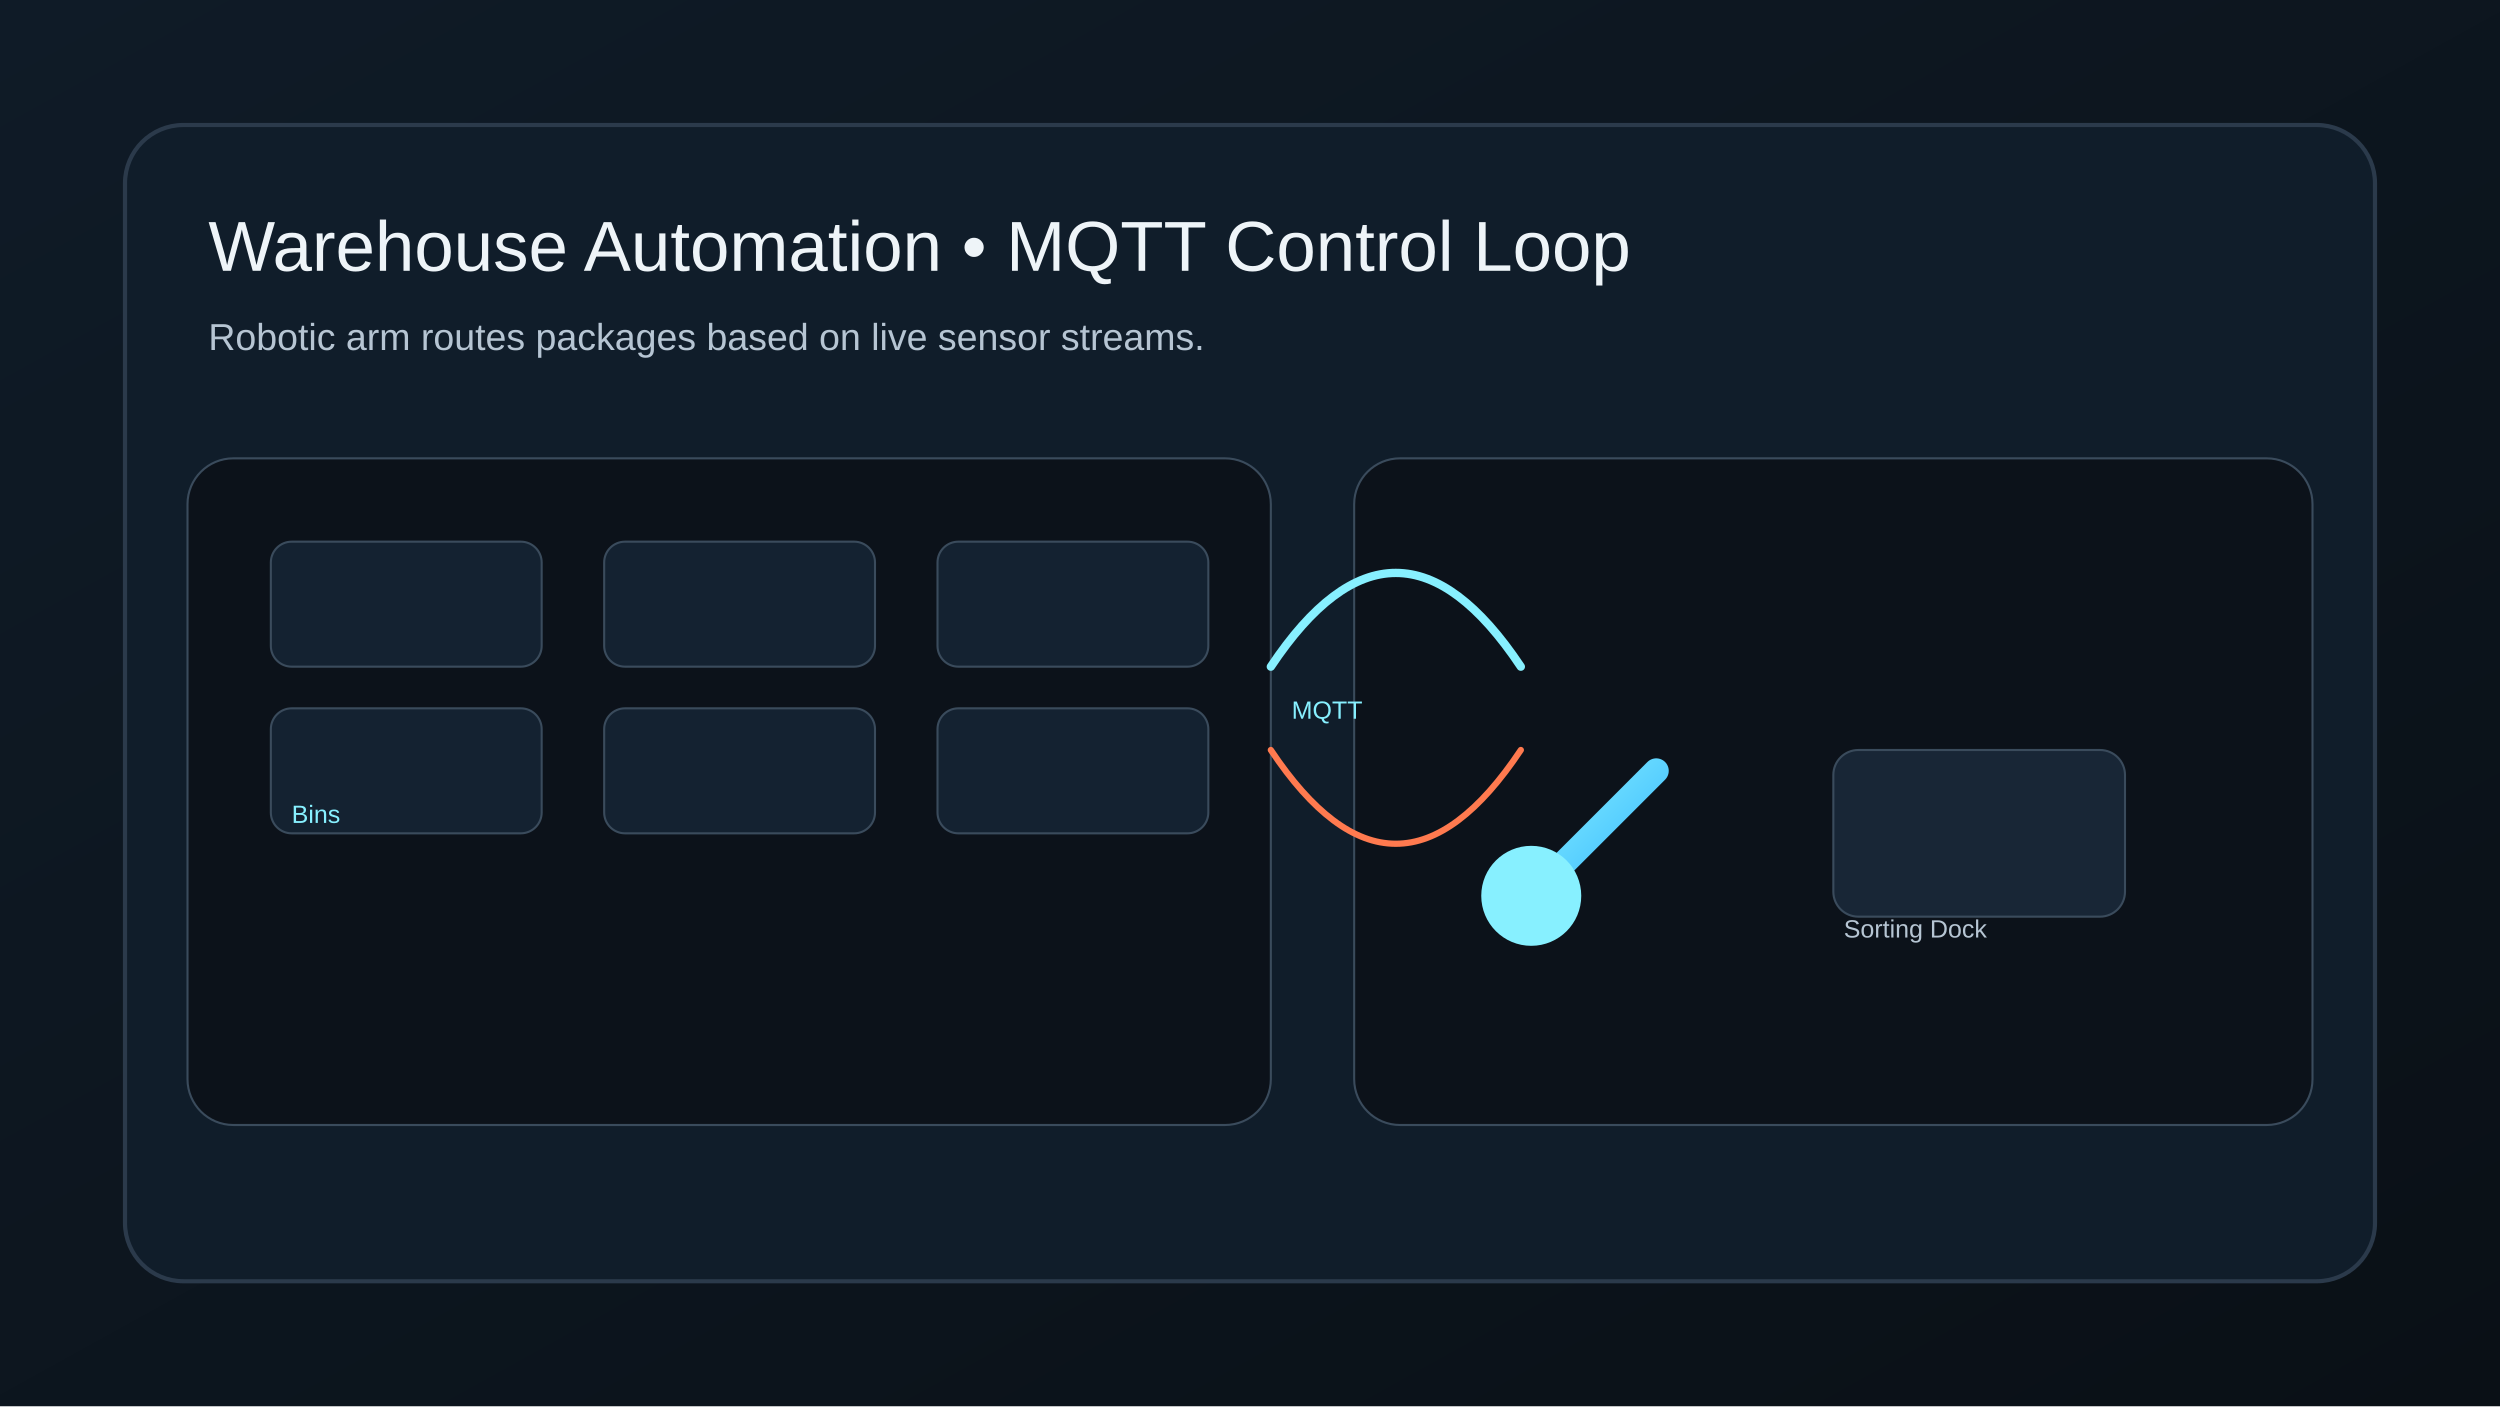
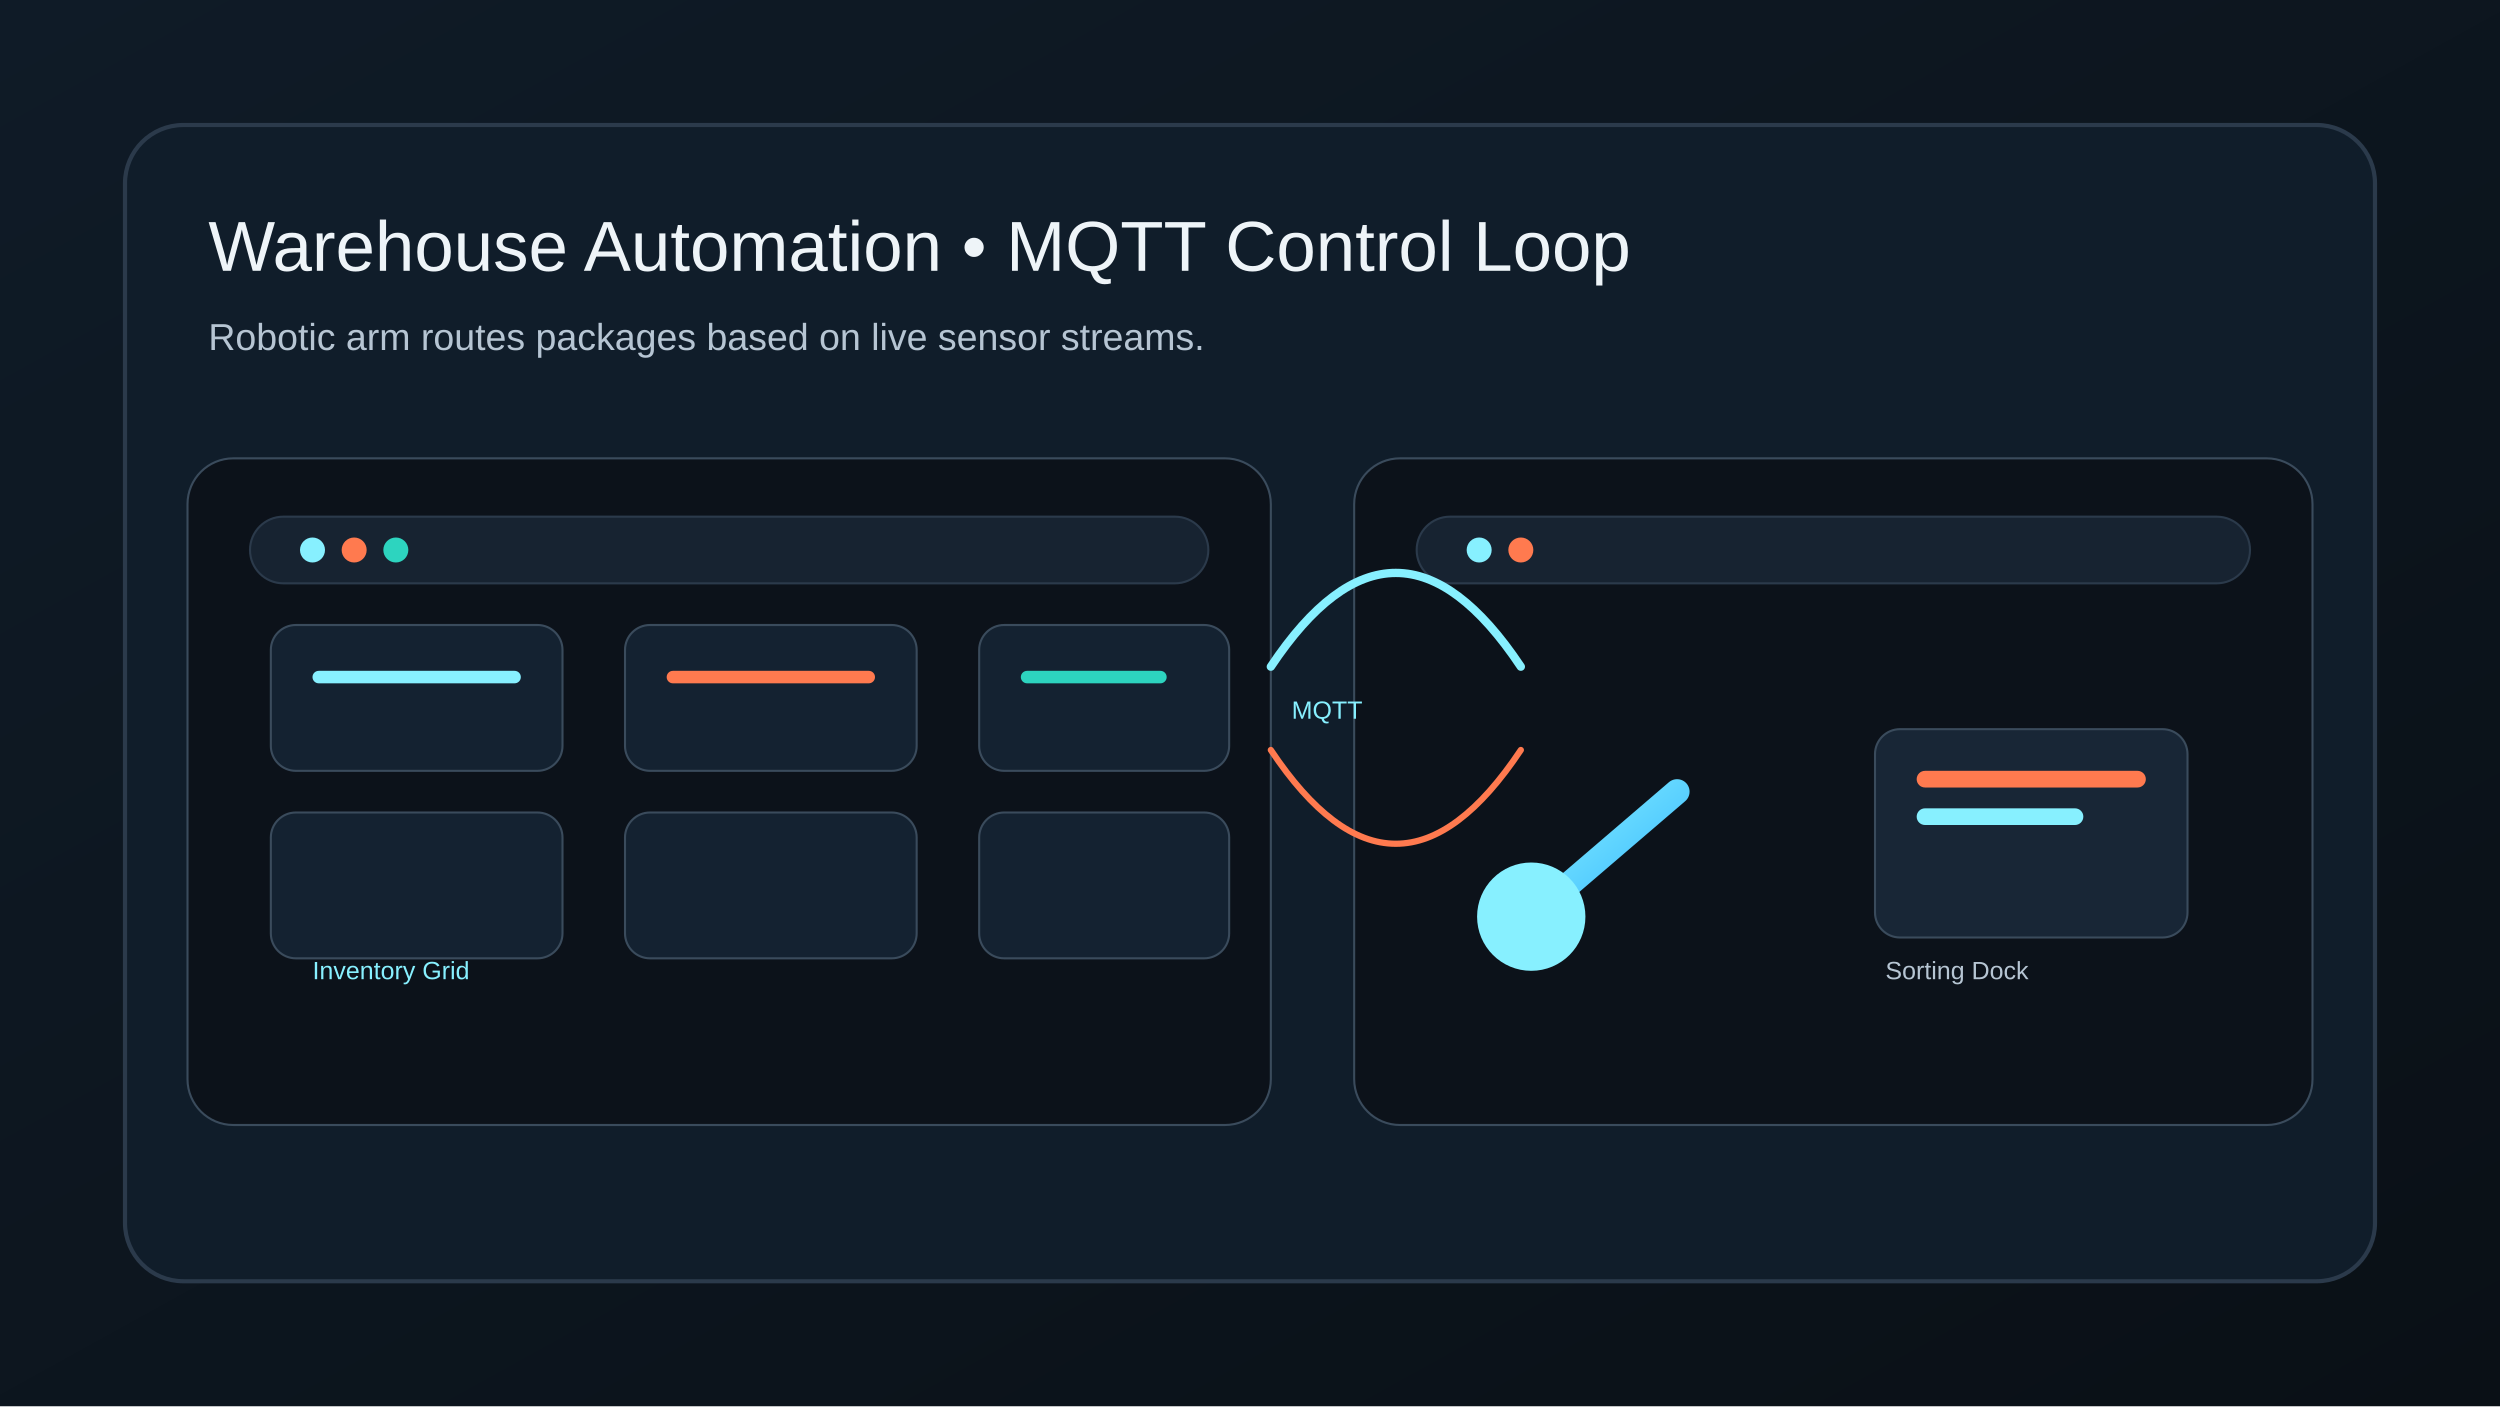
<svg xmlns="http://www.w3.org/2000/svg" width="1200" height="675" viewBox="0 0 1200 675">
  <defs>
    <linearGradient id="bg" x1="0" y1="0" x2="1" y2="1">
      <stop offset="0%" stop-color="#0f1b27" />
      <stop offset="100%" stop-color="#0a1016" />
    </linearGradient>
    <linearGradient id="arm" x1="0" y1="0" x2="1" y2="1">
      <stop offset="0%" stop-color="#87f0ff" />
      <stop offset="100%" stop-color="#34b6ff" />
    </linearGradient>
  </defs>
  <rect width="1200" height="675" fill="url(#bg)" />
  <rect x="60" y="60" width="1080" height="555" rx="28" fill="#101d2a" stroke="#2b3a4b" stroke-width="2" />
  <text x="100" y="130" fill="#eef4f8" font-family="Arial, sans-serif" font-size="34">
    Warehouse Automation • MQTT Control Loop
  </text>
  <text x="100" y="168" fill="#b6c5d3" font-family="Arial, sans-serif" font-size="18">
    Robotic arm routes packages based on live sensor streams.
  </text>
  <rect x="90" y="220" width="520" height="320" rx="22" fill="#0c121a" stroke="#3a4b5c" />
  <rect x="650" y="220" width="460" height="320" rx="22" fill="#0c121a" stroke="#3a4b5c" />
-   <rect x="130" y="260" width="130" height="60" rx="10" fill="#142231" stroke="#3a4b5c" />
-   <rect x="290" y="260" width="130" height="60" rx="10" fill="#142231" stroke="#3a4b5c" />
-   <rect x="450" y="260" width="130" height="60" rx="10" fill="#142231" stroke="#3a4b5c" />
-   <rect x="130" y="340" width="130" height="60" rx="10" fill="#142231" stroke="#3a4b5c" />
-   <rect x="290" y="340" width="130" height="60" rx="10" fill="#142231" stroke="#3a4b5c" />
-   <rect x="450" y="340" width="130" height="60" rx="10" fill="#142231" stroke="#3a4b5c" />
-   <text x="140" y="395" fill="#87f0ff" font-family="Arial, sans-serif" font-size="12">Bins</text>
-   <path d="M720 300h150" stroke="url(#arm)" stroke-width="12" stroke-linecap="round" />
-   <path d="M795 300v70" stroke="url(#arm)" stroke-width="12" stroke-linecap="round" />
-   <path d="M795 370l-60 60" stroke="url(#arm)" stroke-width="12" stroke-linecap="round" />
-   <circle cx="735" cy="430" r="24" fill="#87f0ff" />
-   <rect x="880" y="360" width="140" height="80" rx="12" fill="#182636" stroke="#3a4b5c" />
-   <text x="885" y="450" fill="#b6c5d3" font-family="Arial, sans-serif" font-size="12">Sorting Dock</text>
+   <rect x="120" y="248" width="460" height="32" rx="16" fill="#172331" stroke="#2b3a4b" />
+   <circle cx="150" cy="264" r="6" fill="#87f0ff" />
+   <circle cx="170" cy="264" r="6" fill="#ff7a4f" />
+   <circle cx="190" cy="264" r="6" fill="#2dd4bf" />
+   <rect x="130" y="300" width="140" height="70" rx="12" fill="#142231" stroke="#3a4b5c" />
+   <rect x="300" y="300" width="140" height="70" rx="12" fill="#142231" stroke="#3a4b5c" />
+   <rect x="470" y="300" width="120" height="70" rx="12" fill="#142231" stroke="#3a4b5c" />
+   <rect x="130" y="390" width="140" height="70" rx="12" fill="#142231" stroke="#3a4b5c" />
+   <rect x="300" y="390" width="140" height="70" rx="12" fill="#142231" stroke="#3a4b5c" />
+   <rect x="470" y="390" width="120" height="70" rx="12" fill="#142231" stroke="#3a4b5c" />
+   <rect x="150" y="322" width="100" height="6" rx="3" fill="#87f0ff" />
+   <rect x="320" y="322" width="100" height="6" rx="3" fill="#ff7a4f" />
+   <rect x="490" y="322" width="70" height="6" rx="3" fill="#2dd4bf" />
+   <text x="150" y="470" fill="#87f0ff" font-family="Arial, sans-serif" font-size="12">Inventory Grid</text>
+   <rect x="680" y="248" width="400" height="32" rx="16" fill="#172331" stroke="#2b3a4b" />
+   <circle cx="710" cy="264" r="6" fill="#87f0ff" />
+   <circle cx="730" cy="264" r="6" fill="#ff7a4f" />
+   <path d="M720 310h170" stroke="url(#arm)" stroke-width="12" stroke-linecap="round" />
+   <path d="M805 310v70" stroke="url(#arm)" stroke-width="12" stroke-linecap="round" />
+   <path d="M805 380l-70 60" stroke="url(#arm)" stroke-width="12" stroke-linecap="round" />
+   <circle cx="735" cy="440" r="26" fill="#87f0ff" />
+   <rect x="900" y="350" width="150" height="100" rx="12" fill="#182636" stroke="#3a4b5c" />
+   <rect x="920" y="370" width="110" height="8" rx="4" fill="#ff7a4f" />
+   <rect x="920" y="388" width="80" height="8" rx="4" fill="#87f0ff" />
+   <text x="905" y="470" fill="#b6c5d3" font-family="Arial, sans-serif" font-size="12">Sorting Dock</text>
  <path d="M610 320 C650 260, 690 260, 730 320" fill="none" stroke="#87f0ff" stroke-width="4" stroke-linecap="round" />
  <path d="M610 360 C650 420, 690 420, 730 360" fill="none" stroke="#ff7a4f" stroke-width="3" stroke-linecap="round" />
  <text x="620" y="345" fill="#87f0ff" font-family="Arial, sans-serif" font-size="12">MQTT</text>
</svg>
